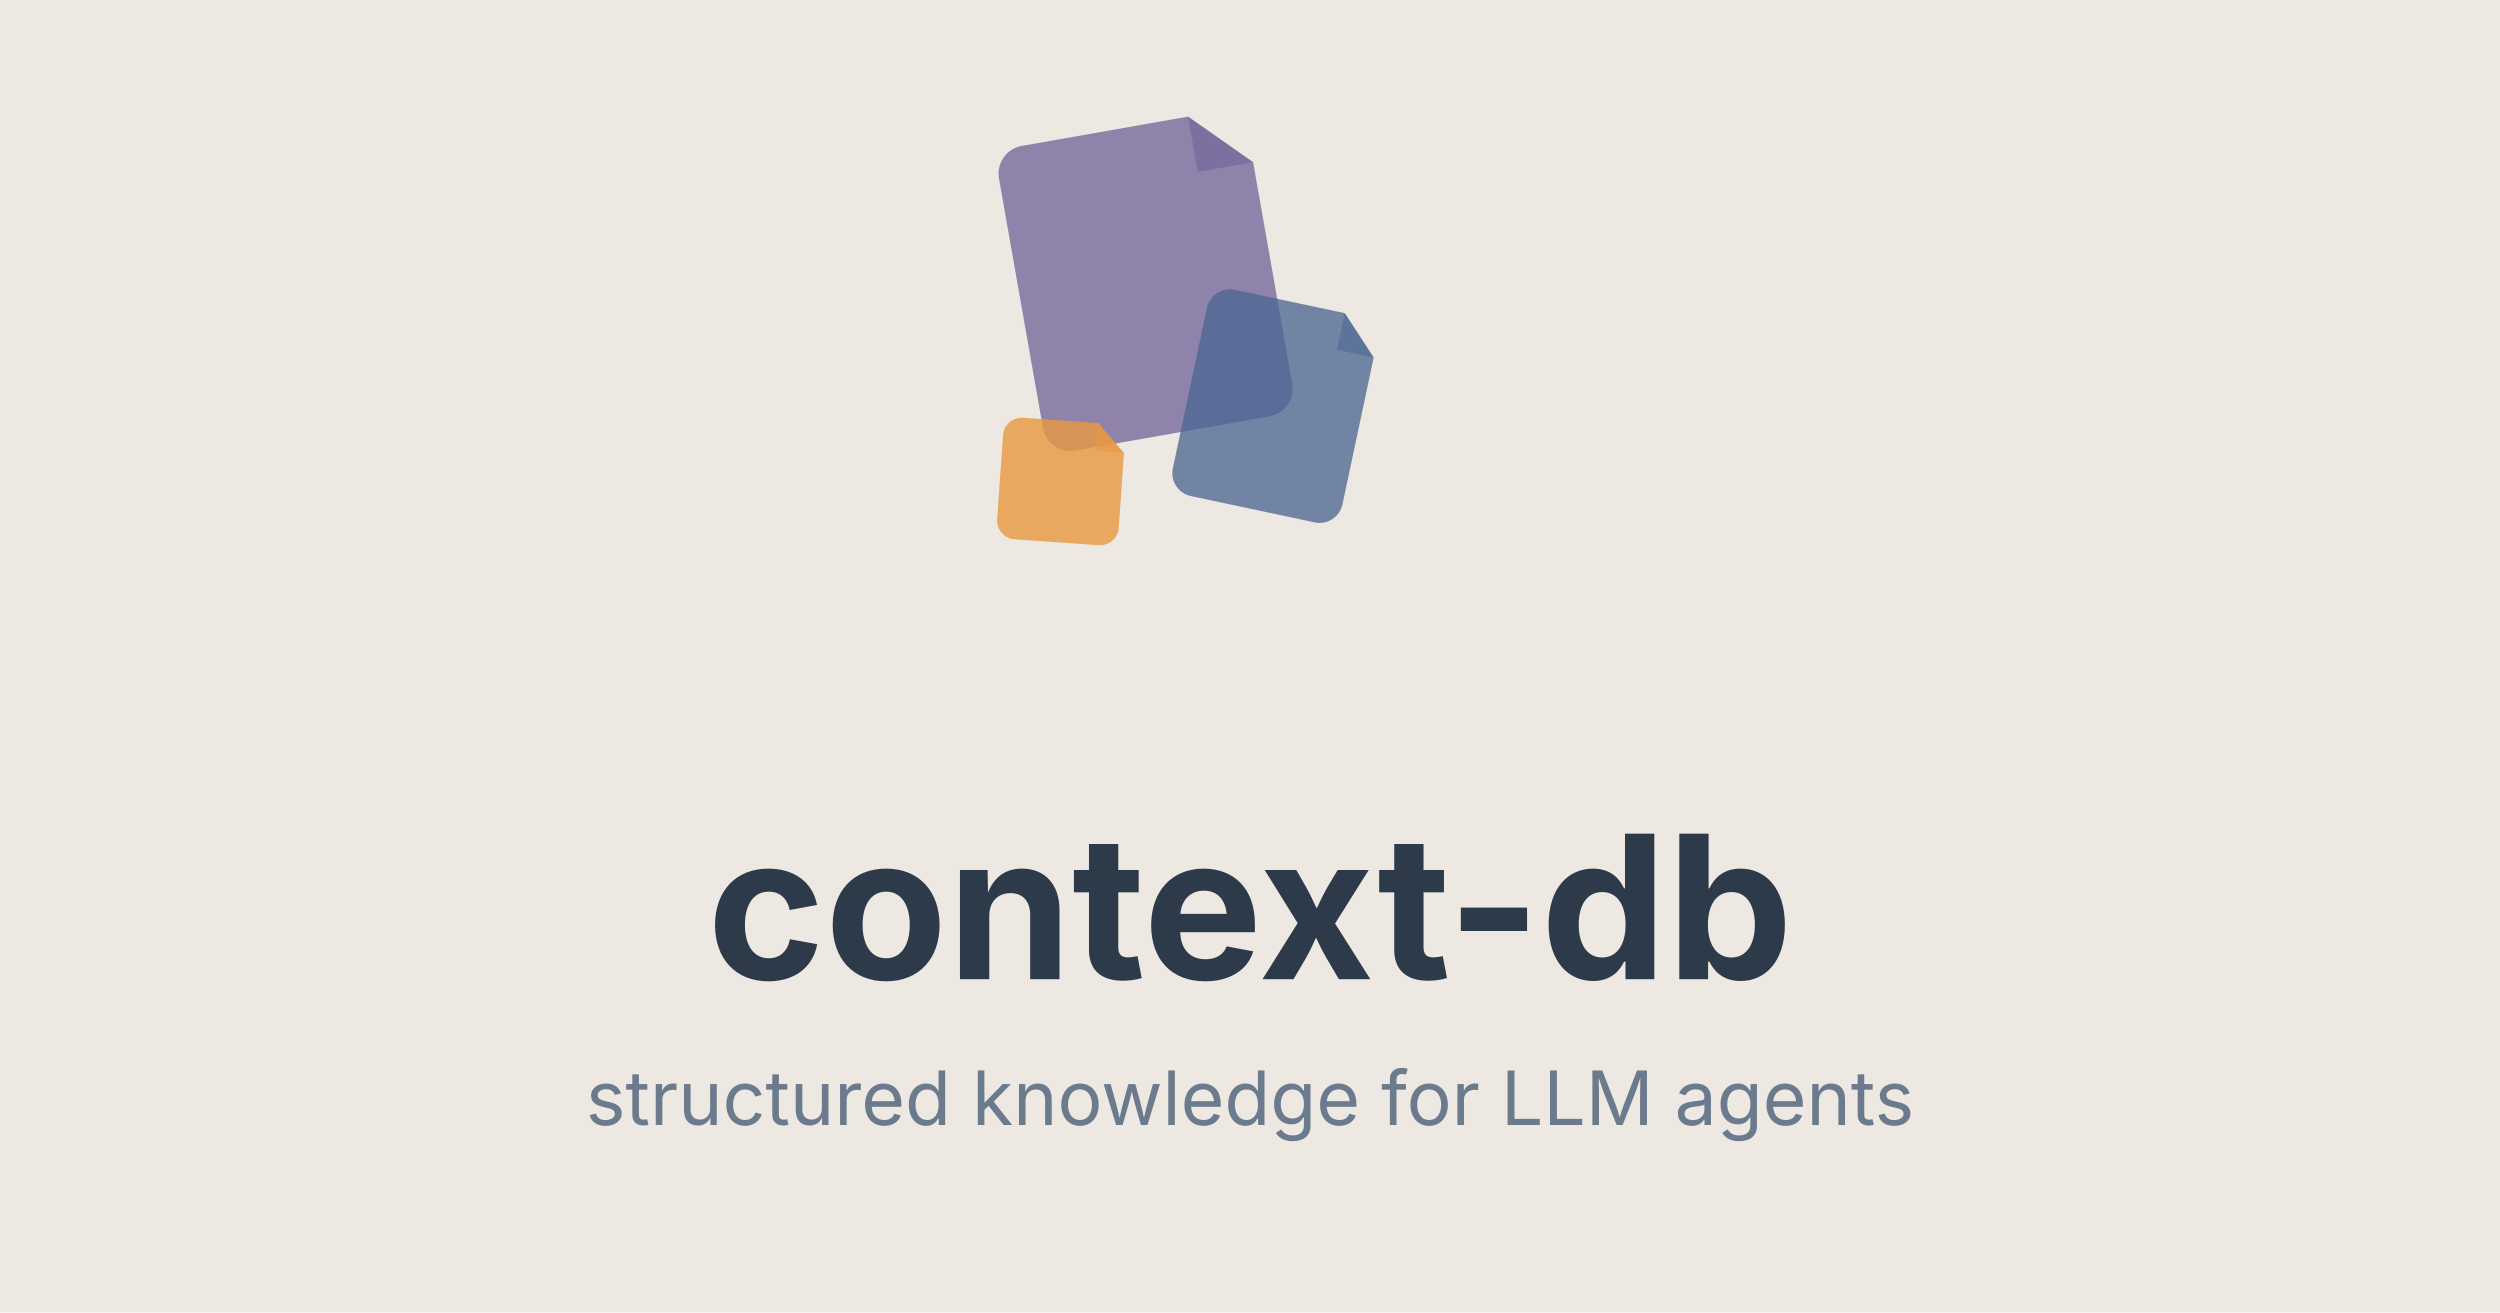
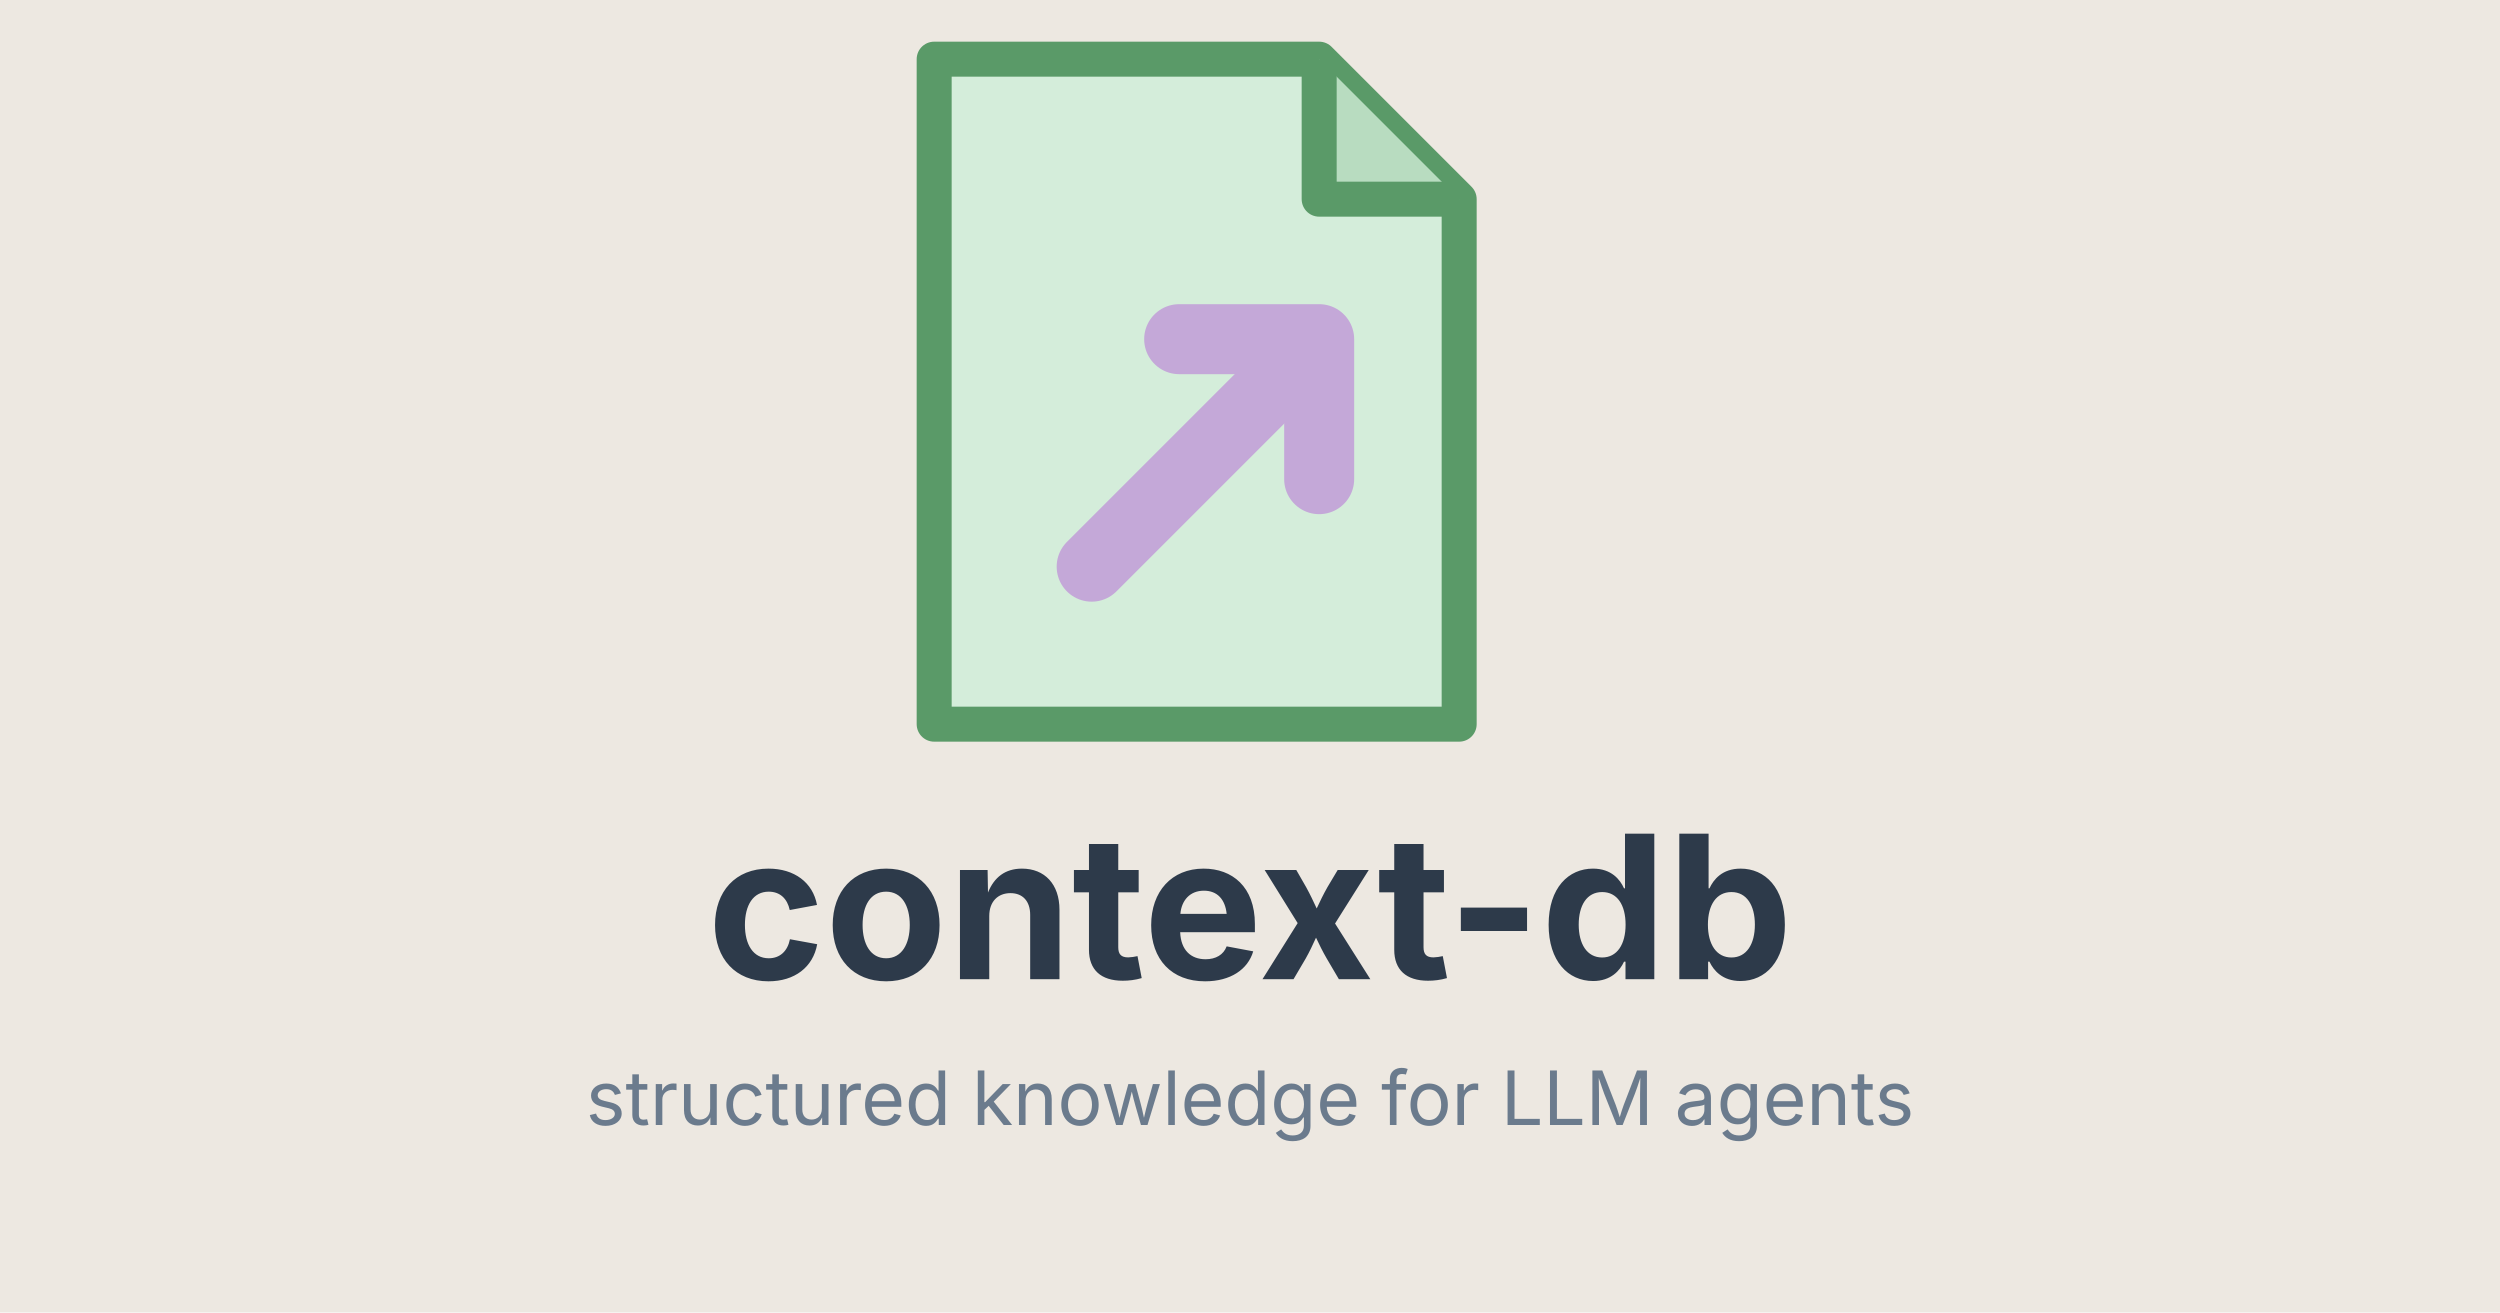
<svg xmlns="http://www.w3.org/2000/svg" viewBox="0 0 1200 630">
  <rect width="1200" height="630" fill="#ede8e1" />
-   <g transform="translate(430, 40) scale(4.5)">
-     <g transform="rotate(-10, 30, 20)">
-       <path d="M16 4h18l6 6v24a3 3 0 01-3 3H16a3 3 0 01-3-3V7a3 3 0 013-3z" fill="#6b5b95" opacity="0.72" />
-       <path d="M34 4v6h6z" fill="#6b5b95" opacity="0.5" />
-     </g>
-     <g transform="rotate(12, 44, 38)">
-       <path d="M33 24h12l4 4v16a2.5 2.5 0 01-2.5 2.5H33a2.5 2.5 0 01-2.5-2.5V26.5a2.5 2.5 0 012.5-2.5z" fill="#4a6591" opacity="0.76" />
-       <path d="M45 24v4h4z" fill="#4a6591" opacity="0.54" />
-     </g>
-     <g transform="rotate(4, 18, 44)">
-       <path d="M13 36h8l3 3v8a2 2 0 01-2 2H13a2 2 0 01-2-2V38a2 2 0 012-2z" fill="#e89840" opacity="0.8" />
-       <path d="M21 36v3h3z" fill="#e89840" opacity="0.58" />
-     </g>
+   <g transform="translate(440, 20) scale(4.2)">
+     <path d="M2 2L46 2L62 18L62 78L2 78Z" fill="#d4edda" stroke="#5a9a68" stroke-width="4" stroke-linejoin="round" />
+     <path d="M46 2L46 18L62 18" fill="#b8dcc0" stroke="#5a9a68" stroke-width="4" stroke-linejoin="round" />
+     <path d="M20 60L40 40" fill="none" stroke="#c4a8d8" stroke-width="8" stroke-linecap="round" />
+     <path d="M30 34L46 34L46 50" fill="none" stroke="#c4a8d8" stroke-width="8" stroke-linecap="round" stroke-linejoin="round" />
  </g>
  <text x="600" y="470" text-anchor="middle" font-family="Inter, -apple-system, BlinkMacSystemFont, 'Segoe UI', sans-serif" font-weight="700" font-size="96" fill="#2d3a4a">context-db</text>
  <text x="600" y="540" text-anchor="middle" font-family="Inter, -apple-system, BlinkMacSystemFont, 'Segoe UI', sans-serif" font-weight="400" font-size="36" fill="#6b7b8d">structured knowledge for LLM agents</text>
</svg>
